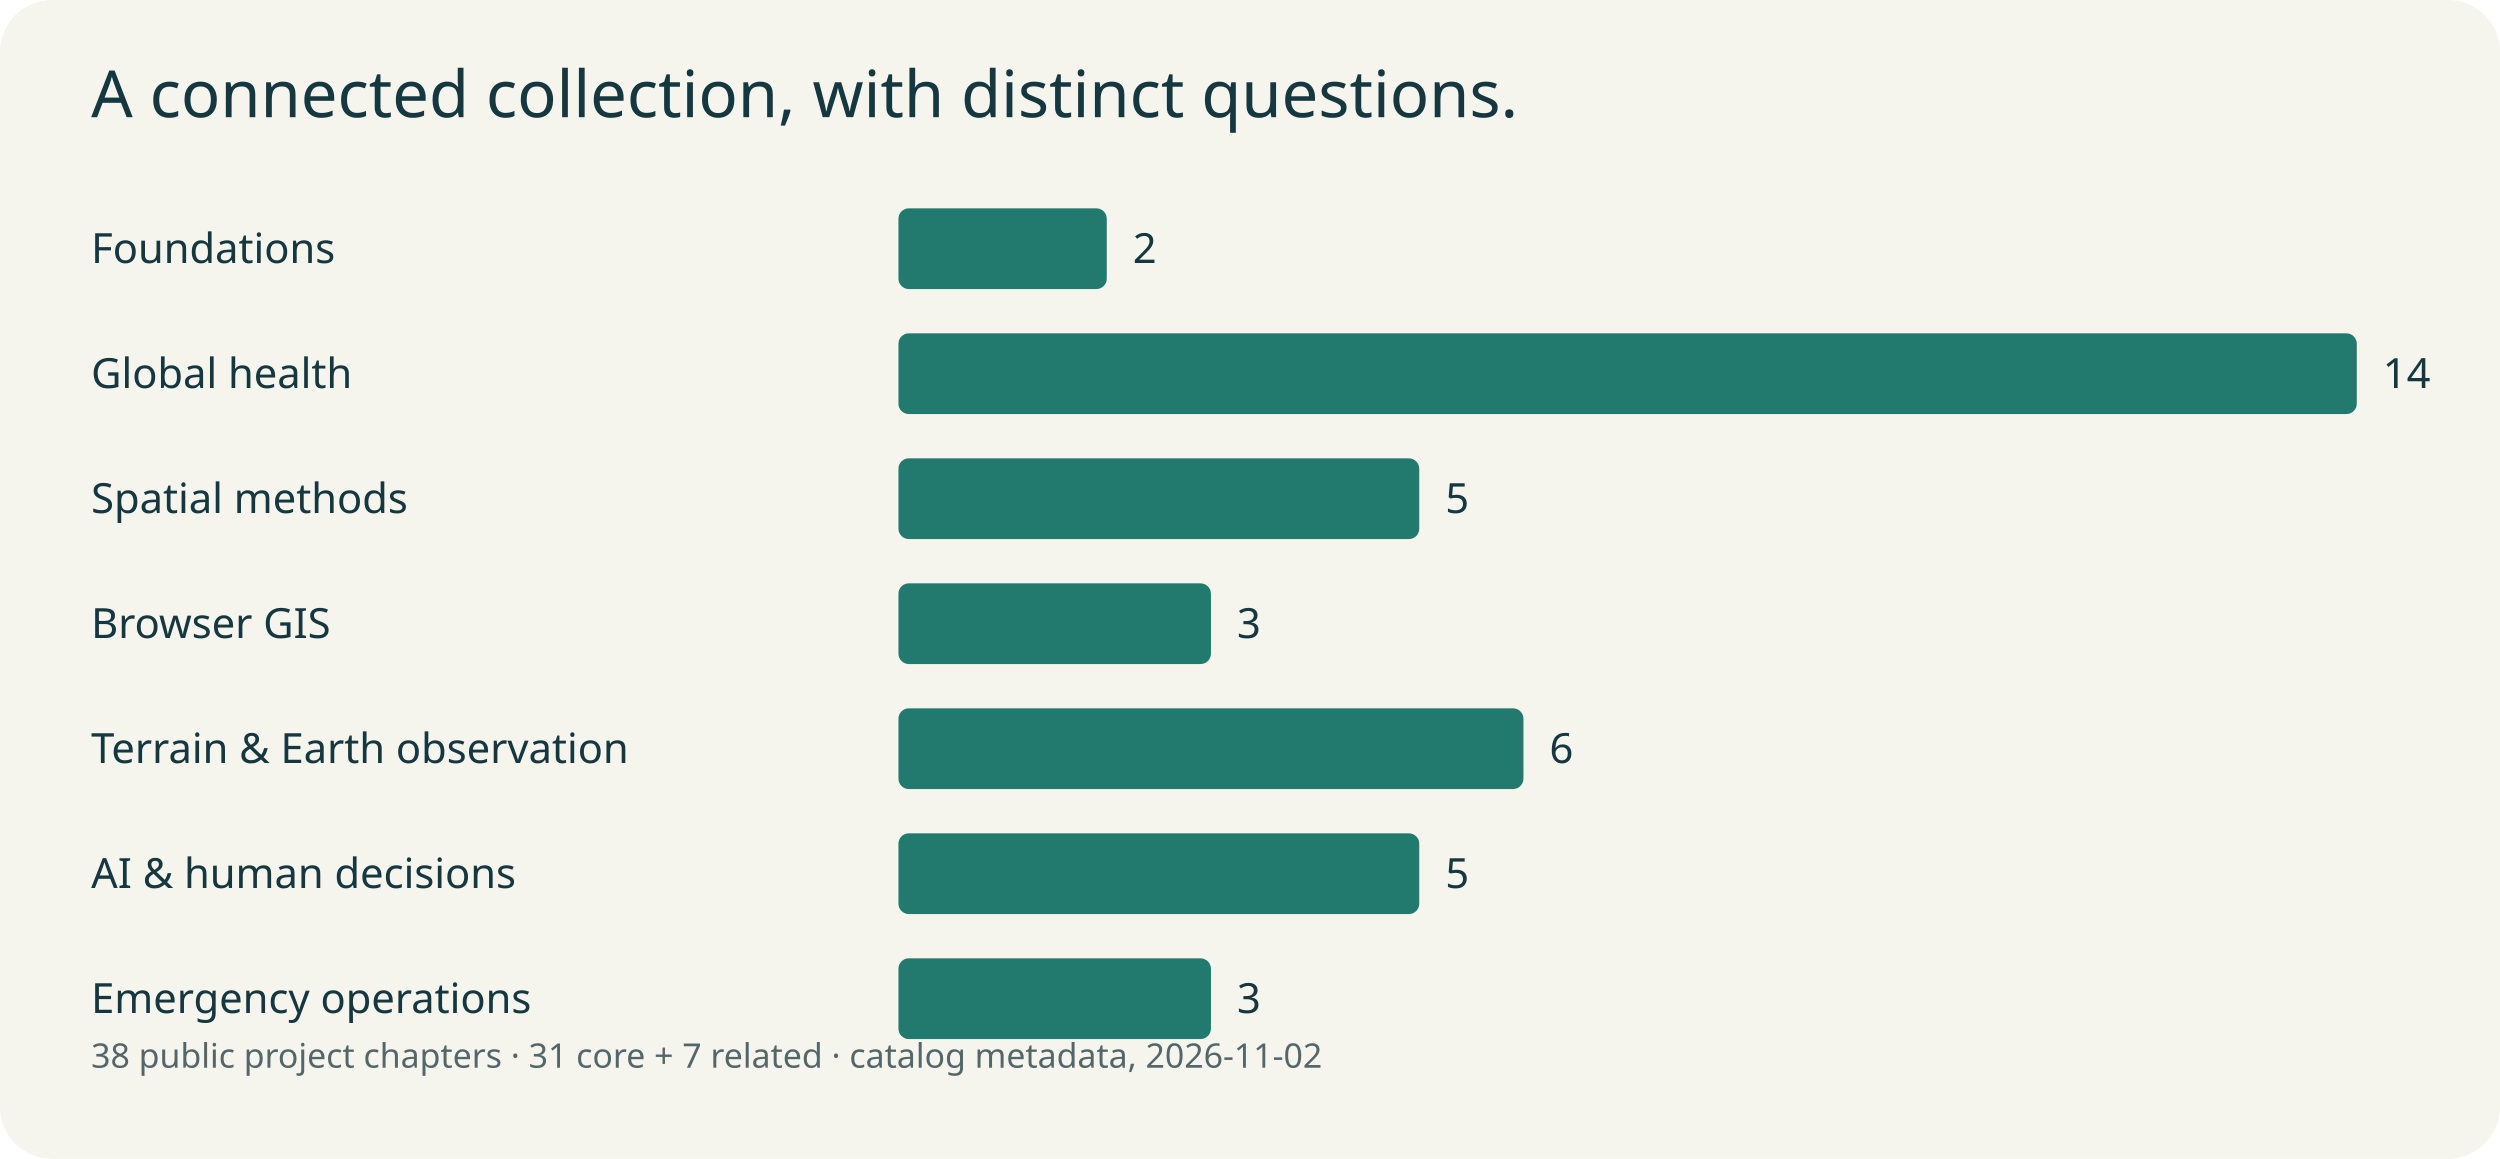
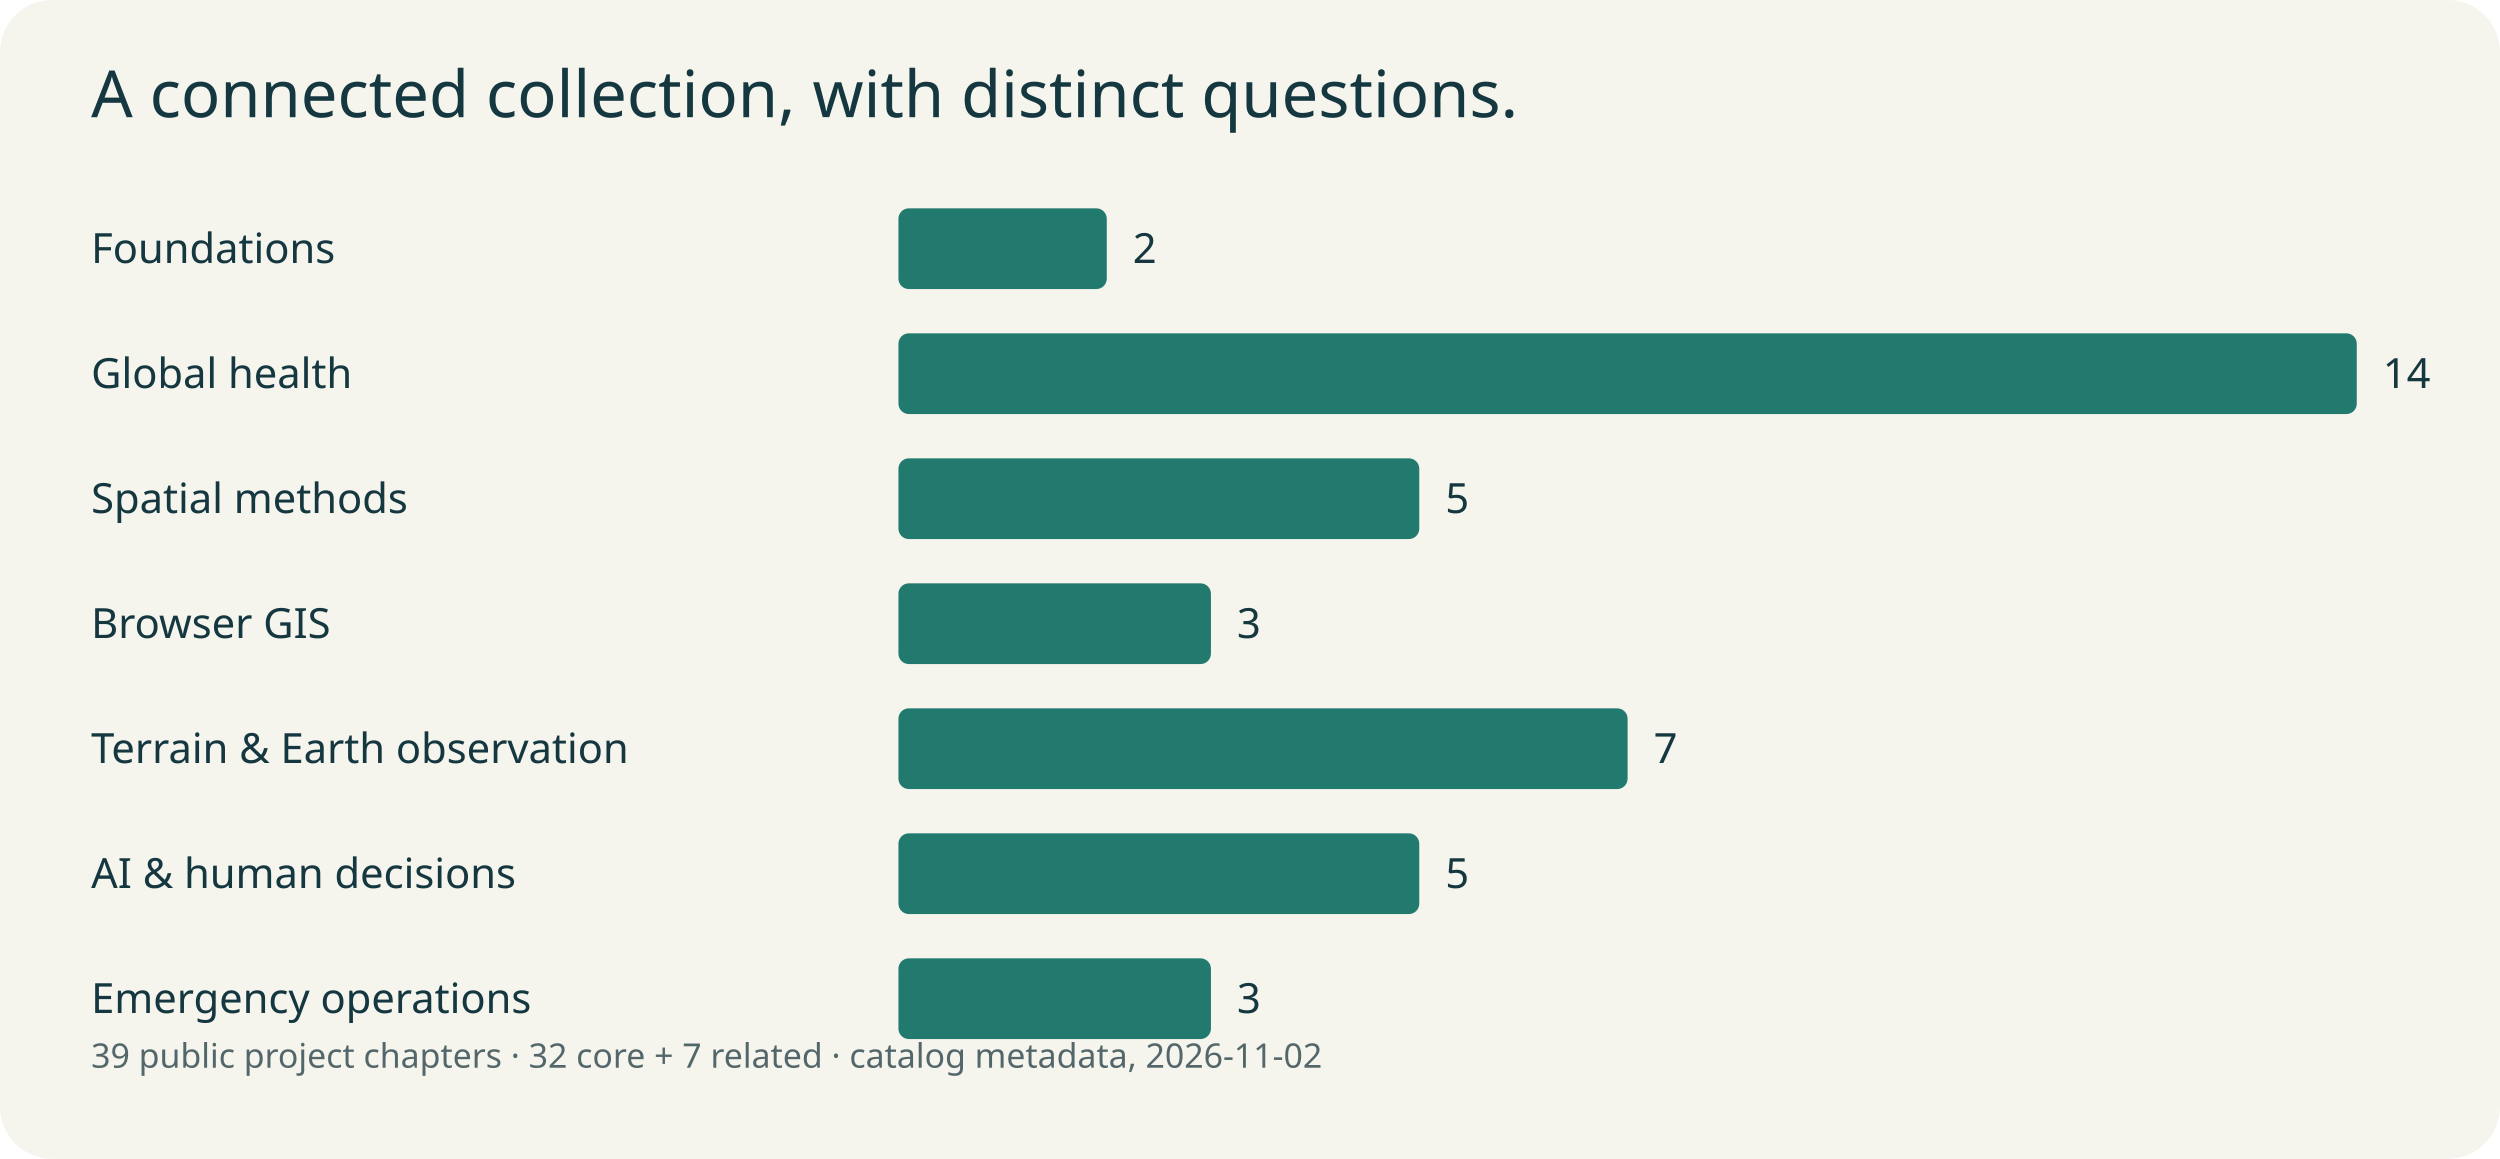
<svg xmlns="http://www.w3.org/2000/svg" viewBox="0 0 960 445" role="img" aria-labelledby="title desc">
  <defs>
    <linearGradient id="sea" x2="1" y2="1">
      <stop stop-color="#13575a" />
      <stop offset="1" stop-color="#0b3541" />
    </linearGradient>
    <linearGradient id="paper" x2="1" y2="1">
      <stop stop-color="#f4f5ea" />
      <stop offset="1" stop-color="#dfece3" />
    </linearGradient>
    <marker id="arrow" markerWidth="8" markerHeight="8" refX="7" refY="4" orient="auto">
      <path d="M0 0L8 4L0 8" fill="#217a6d" />
    </marker>
  </defs>
  <g font-family="system-ui, sans-serif">
    <rect width="960" height="445" rx="20" fill="#f5f4ed" />
    <text x="35" y="45" font-size="25" fill="#153740">A connected collection, with distinct questions.</text>
    <text x="35" y="101" font-size="16" fill="#153740">Foundations</text>
    <rect x="345" y="80" width="80" height="31" rx="4" fill="#217a6d" />
    <text x="435" y="101" font-size="16" fill="#153740">2</text>
    <text x="35" y="149" font-size="16" fill="#153740">Global health</text>
    <rect x="345" y="128" width="560" height="31" rx="4" fill="#217a6d" />
    <text x="915" y="149" font-size="16" fill="#153740">14</text>
    <text x="35" y="197" font-size="16" fill="#153740">Spatial methods</text>
    <rect x="345" y="176" width="200" height="31" rx="4" fill="#217a6d" />
    <text x="555" y="197" font-size="16" fill="#153740">5</text>
    <text x="35" y="245" font-size="16" fill="#153740">Browser GIS</text>
    <rect x="345" y="224" width="120" height="31" rx="4" fill="#217a6d" />
    <text x="475" y="245" font-size="16" fill="#153740">3</text>
    <text x="35" y="293" font-size="16" fill="#153740">Terrain &amp; Earth observation</text>
-     <rect x="345" y="272" width="240" height="31" rx="4" fill="#217a6d" />
-     <text x="595" y="293" font-size="16" fill="#153740">6</text>
+     <rect x="345" y="272" width="280" height="31" rx="4" fill="#217a6d" />
+     <text x="635" y="293" font-size="16" fill="#153740">7</text>
    <text x="35" y="341" font-size="16" fill="#153740">AI &amp; human decisions</text>
    <rect x="345" y="320" width="200" height="31" rx="4" fill="#217a6d" />
    <text x="555" y="341" font-size="16" fill="#153740">5</text>
    <text x="35" y="389" font-size="16" fill="#153740">Emergency operations</text>
    <rect x="345" y="368" width="120" height="31" rx="4" fill="#217a6d" />
    <text x="475" y="389" font-size="16" fill="#153740">3</text>
-     <text x="35" y="410" font-size="13" fill="#53676b">38 public project chapters · 31 core + 7 related · catalog metadata, 2026-11-02</text>
+     <text x="35" y="410" font-size="13" fill="#53676b">39 public project chapters · 32 core + 7 related · catalog metadata, 2026-11-02</text>
  </g>
</svg>
